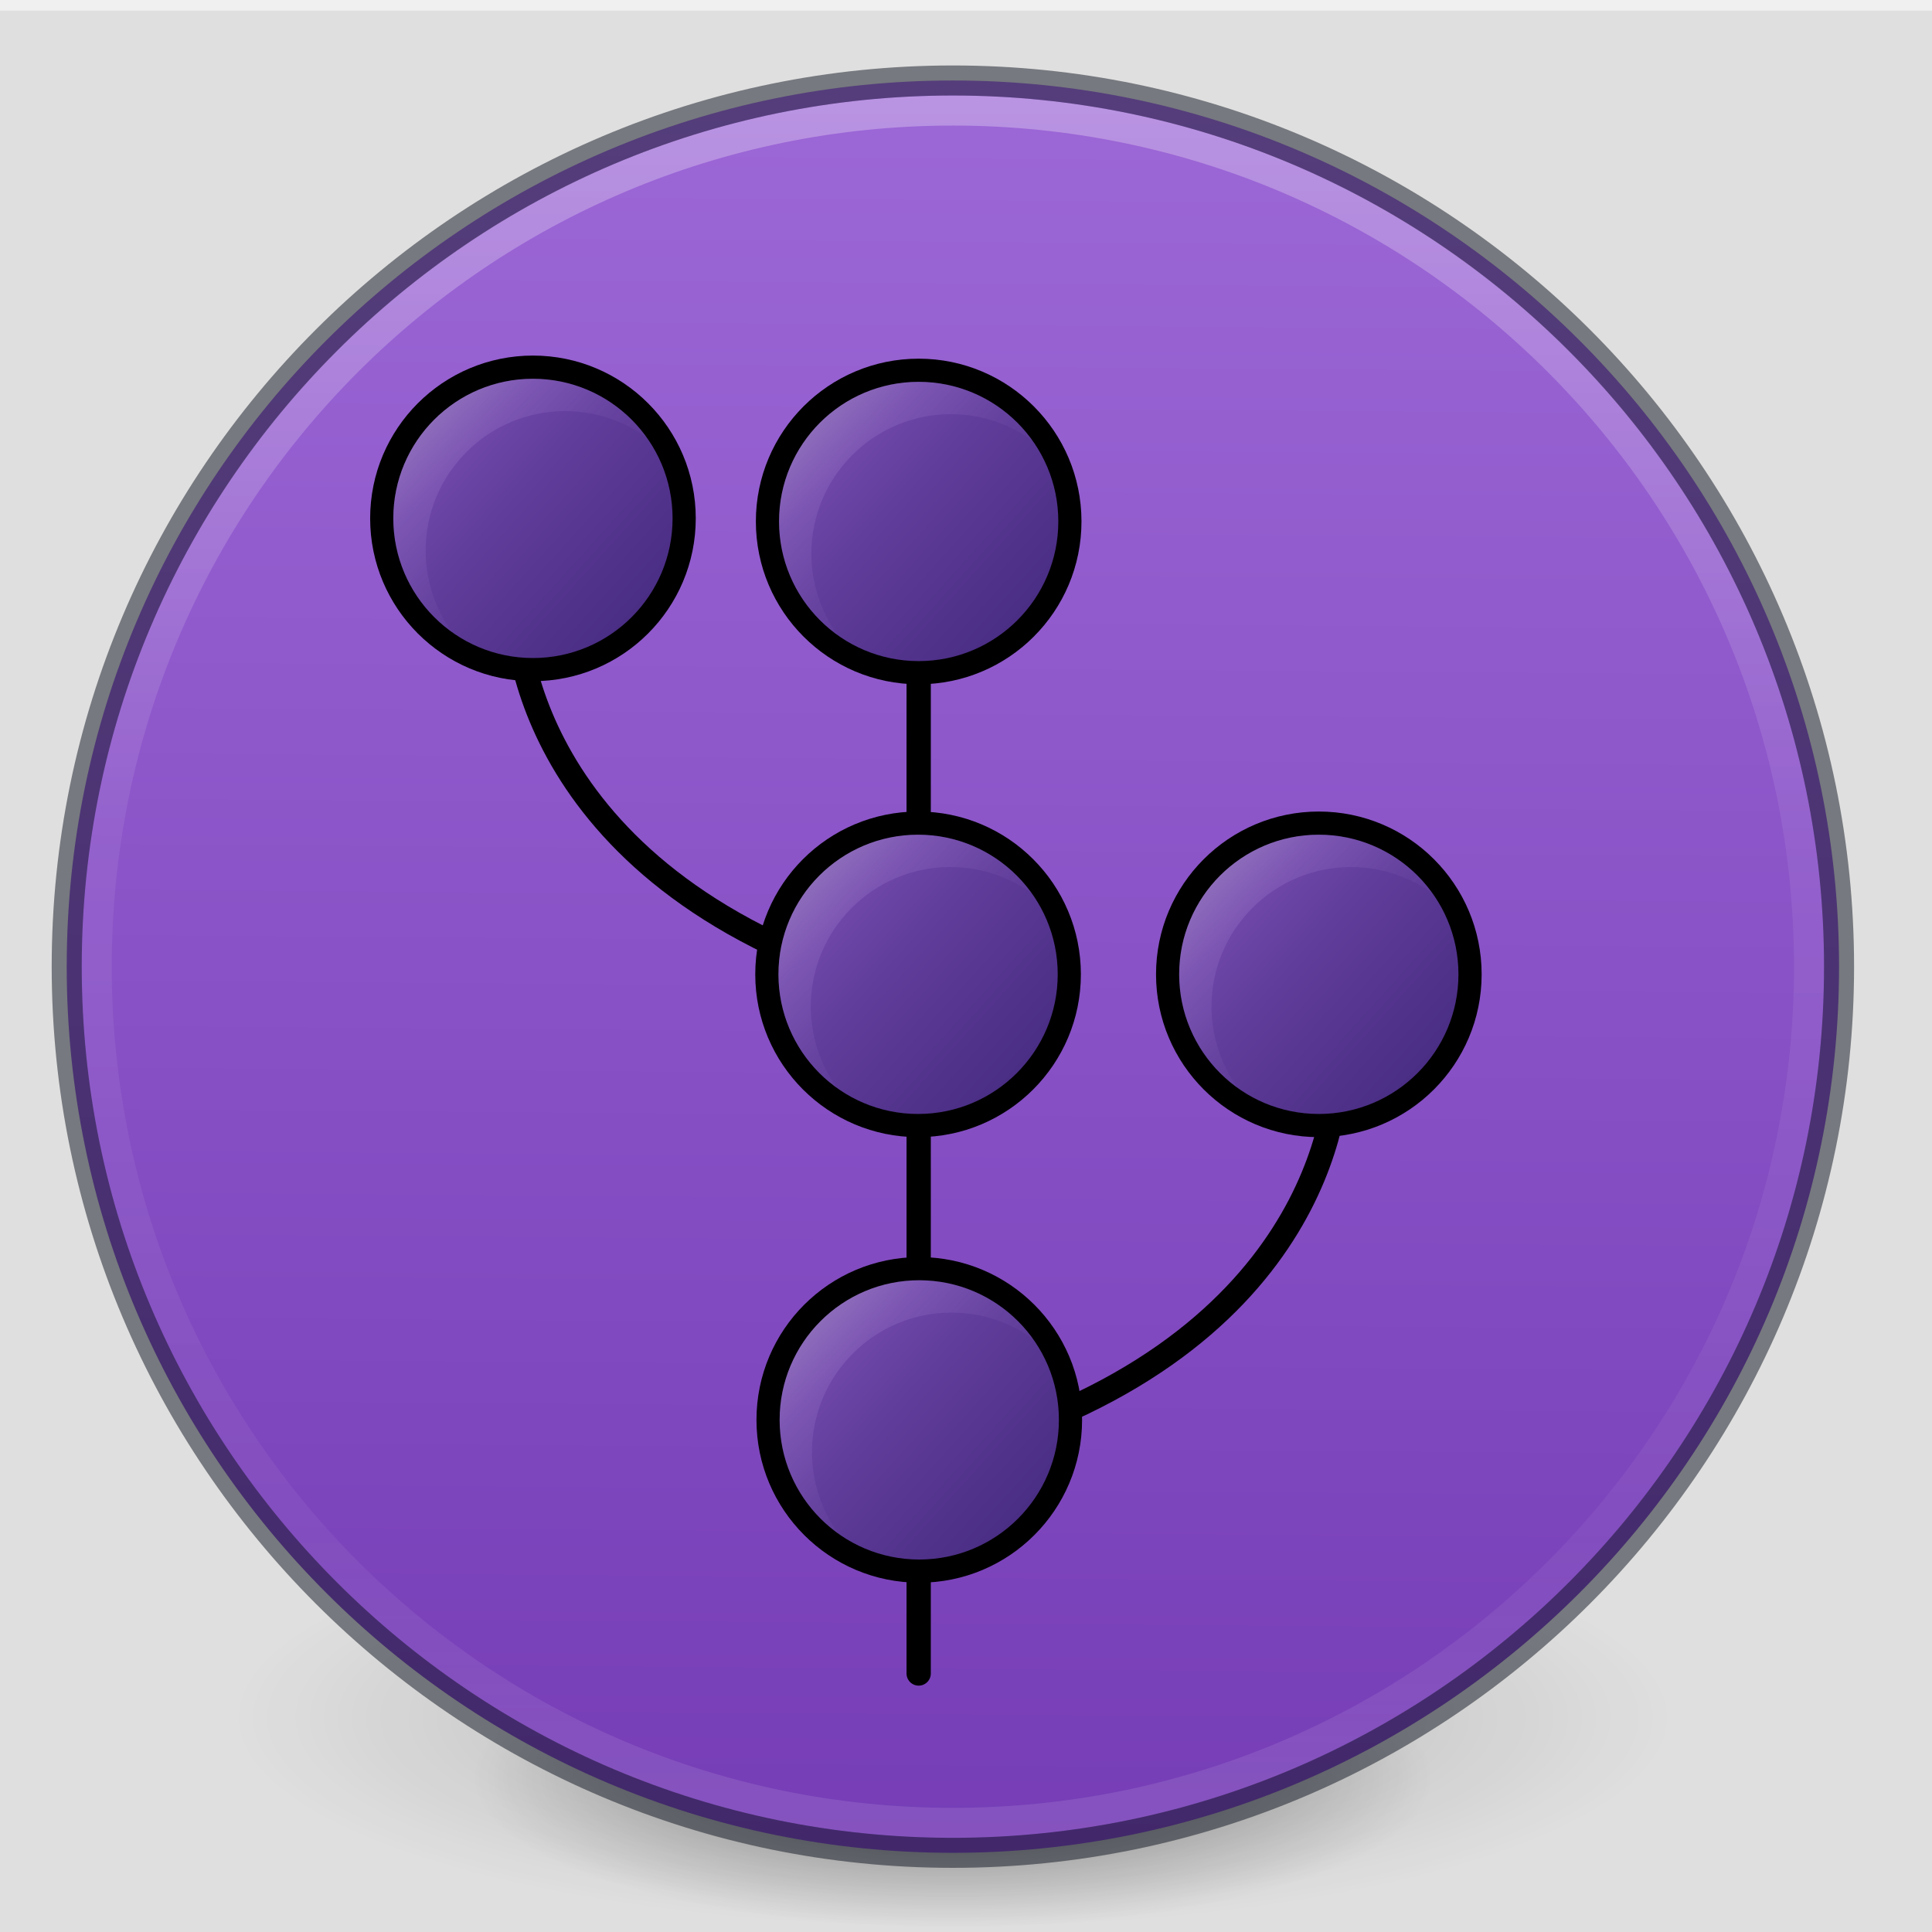
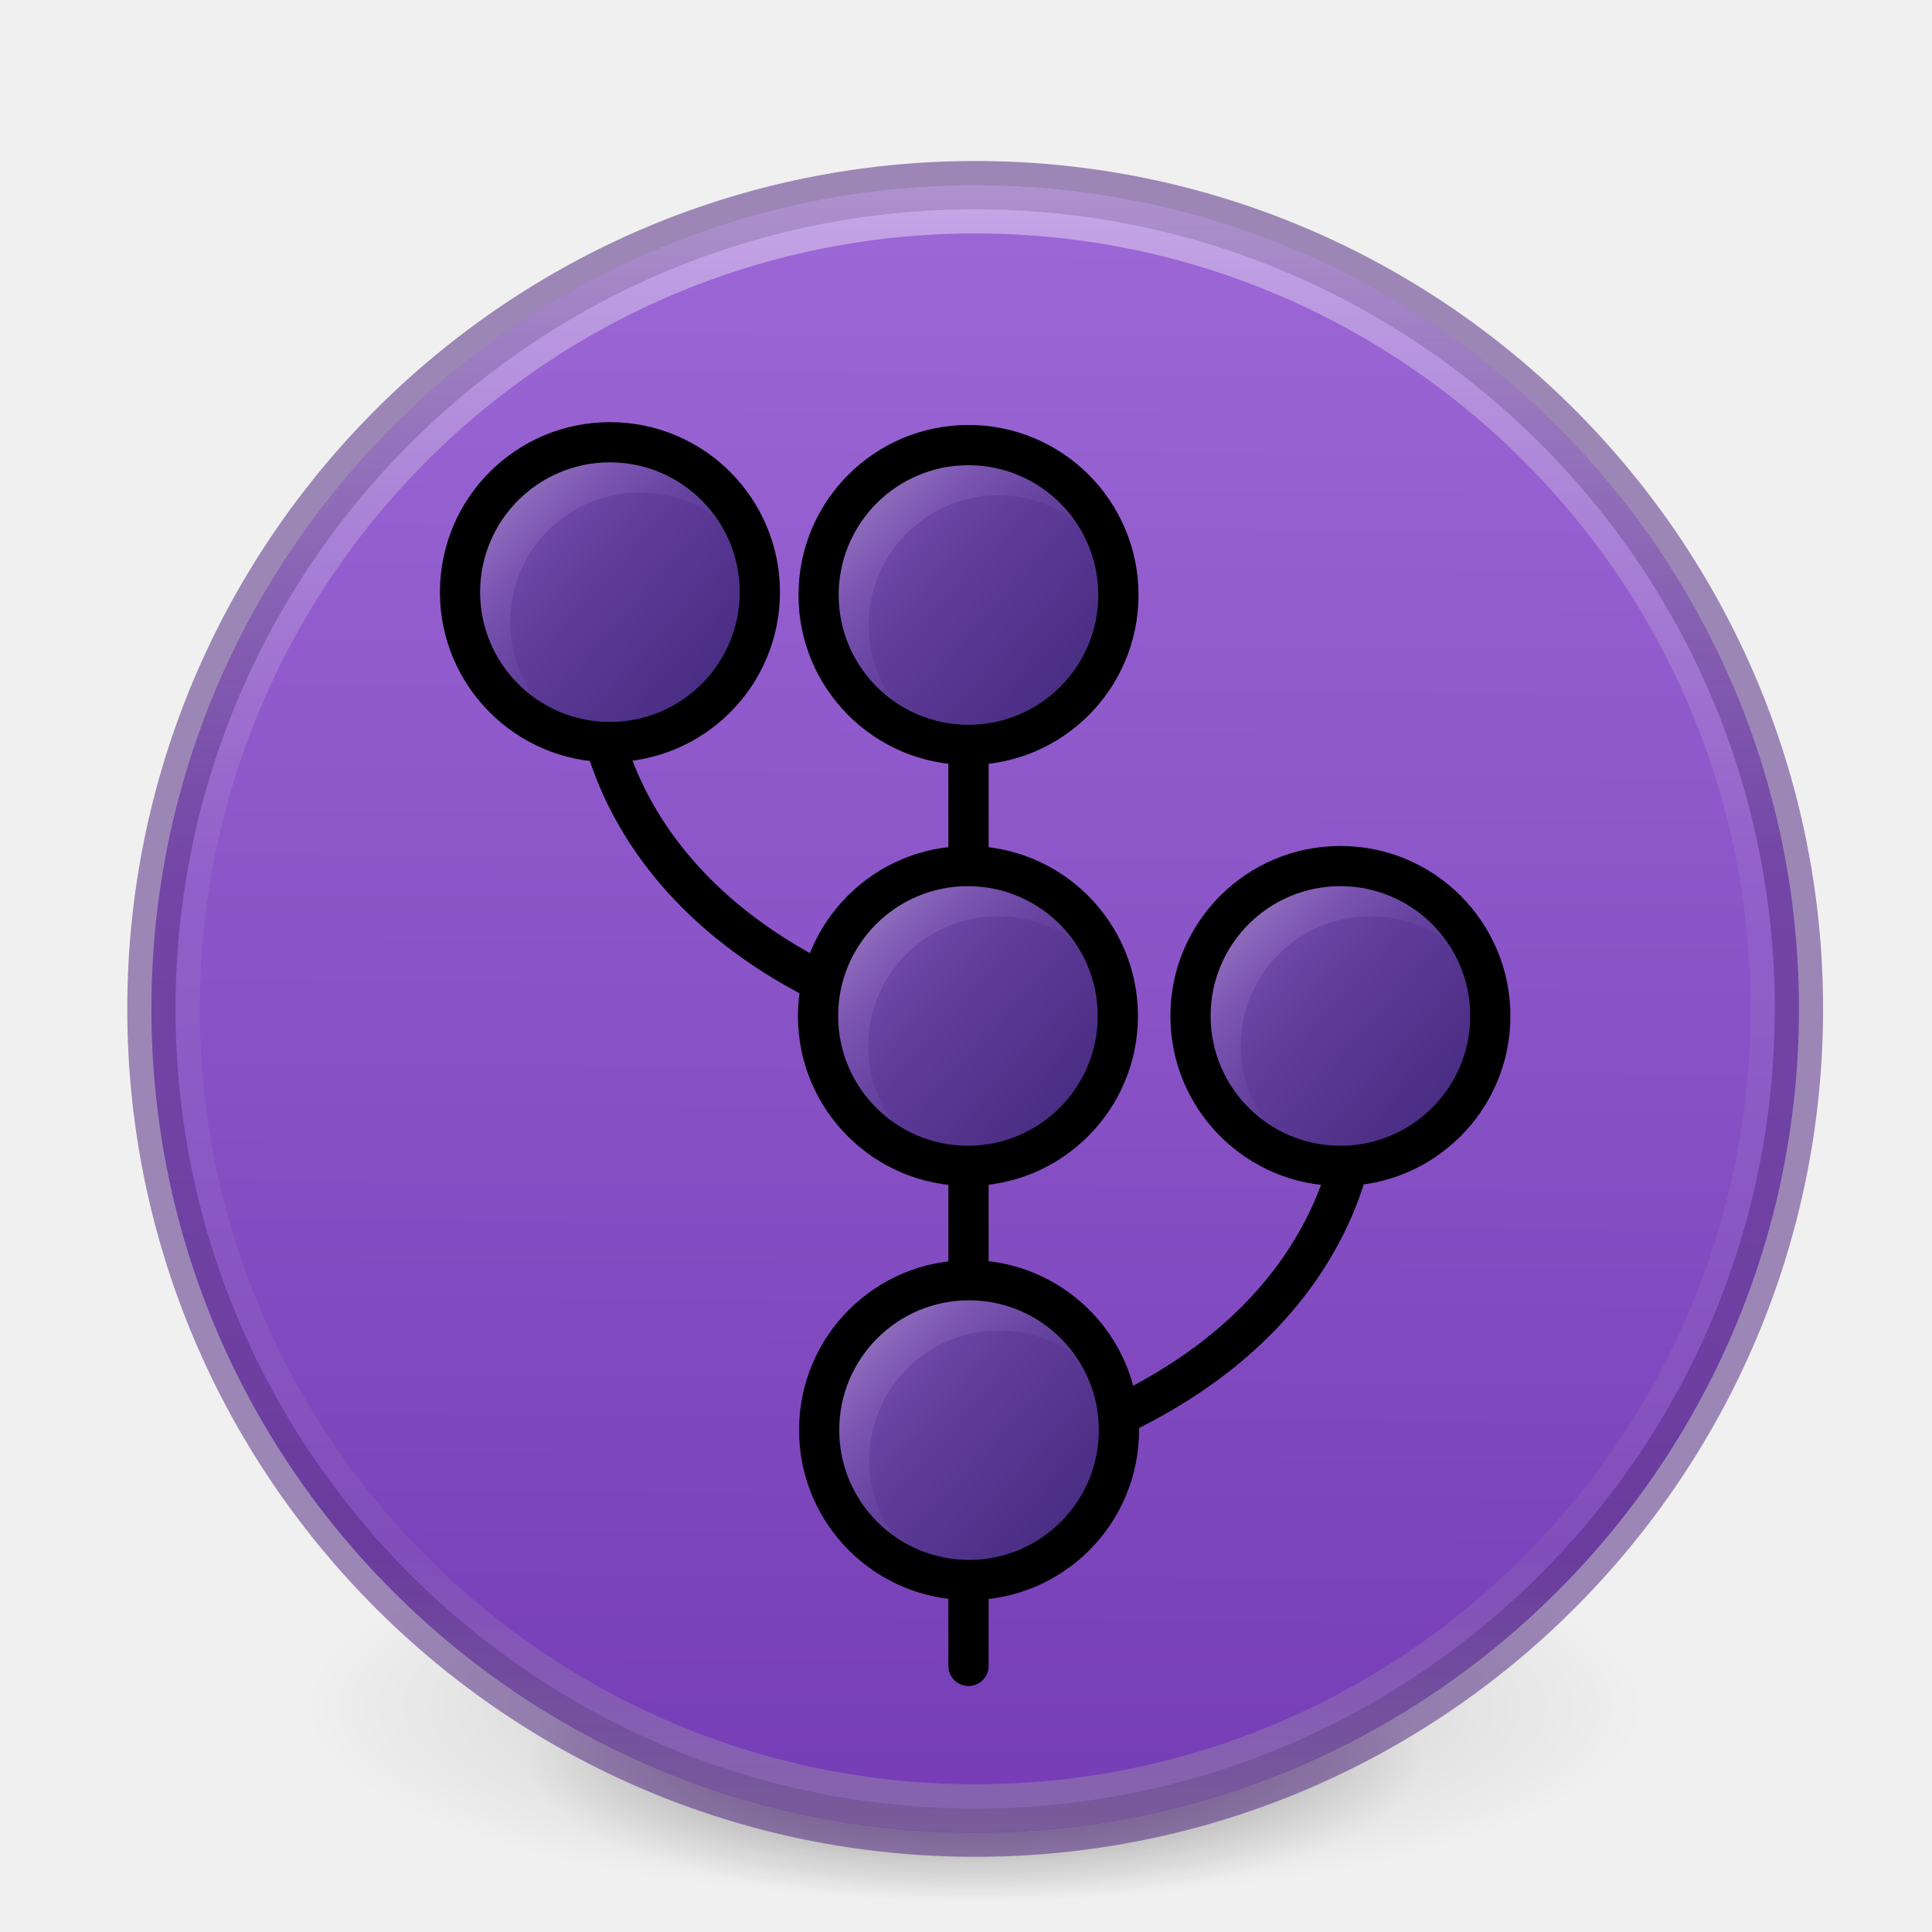
<svg xmlns="http://www.w3.org/2000/svg" xmlns:xlink="http://www.w3.org/1999/xlink" version="1.1" width="24" height="24" id="svg5157">
  <defs id="defs5159">
+     <linearGradient id="linearGradient930">
+       <stop offset="0" style="stop-color:#9c9c9c;stop-opacity:0.855" id="stop924" />
+       <stop id="stop919" style="stop-color:#b2b2b2;stop-opacity:0.191" offset="0.167" />
+       <stop offset="0.582" style="stop-color:#d3d3d3;stop-opacity:0.173" id="stop926" />
+       <stop offset="1" style="stop-color:#ffffff;stop-opacity:0.85" id="stop928" />
+     </linearGradient>
    <linearGradient id="linearGradient1053">
      <stop style="stop-color:#bababa;stop-opacity:0.439" offset="0" id="stop1049" />
      <stop style="stop-color:#c1a0e5;stop-opacity:0.173;" offset="0.334" id="stop1059" />
      <stop style="stop-color:#9d68d7;stop-opacity:0;" offset="1" id="stop1051" />
    </linearGradient>
    <linearGradient id="linearGradient1045">
      <stop id="stop1041" offset="0" style="stop-color:#41277b;stop-opacity:1" />
      <stop style="stop-color:#5f3c99;stop-opacity:1;" offset="0.409" id="stop1047" />
      <stop id="stop1043" offset="1" style="stop-color:#9d68d7;stop-opacity:1" />
    </linearGradient>
    <linearGradient id="linearGradient953-5">
      <stop style="stop-color:#7239b3;stop-opacity:1;" offset="0" id="stop949" />
      <stop style="stop-color:#9d68d7;stop-opacity:1" offset="1" id="stop951" />
    </linearGradient>
    <linearGradient id="linearGradient3820-7-2-8-6">
      <stop id="stop3822-2-6-5-0" style="stop-color:#3d3d3d;stop-opacity:1" offset="0" />
      <stop id="stop3864-8-7-4-1" style="stop-color:#686868;stop-opacity:0.498" offset="0.5" />
      <stop id="stop3824-1-2-6-7" style="stop-color:#686868;stop-opacity:0" offset="1" />
    </linearGradient>
    <linearGradient id="linearGradient4806">
      <stop offset="0" style="stop-color:#ffffff;stop-opacity:1" id="stop4808" />
      <stop offset="0.424" style="stop-color:#ffffff;stop-opacity:0.235" id="stop4810" />
      <stop offset="0.821" style="stop-color:#ffffff;stop-opacity:0.157" id="stop4812" />
      <stop offset="1" style="stop-color:#ffffff;stop-opacity:0.392" id="stop4814" />
    </linearGradient>
    <linearGradient xlink:href="#linearGradient4806" id="linearGradient3118" gradientUnits="userSpaceOnUse" gradientTransform="matrix(4.16388,0,0,4.16388,-236.0326,-50.53443)" x1="71.204" y1="15.369" x2="71.204" y2="40.496" />
    <radialGradient xlink:href="#linearGradient3820-7-2-8-6" id="radialGradient3163" gradientUnits="userSpaceOnUse" gradientTransform="matrix(0.6850502,0,0,0.2150277,-3.927532,68.46817)" cx="99.157" cy="186.171" fx="99.157" fy="186.171" r="62.769" />
    <linearGradient id="linearGradient3242-7-3-8-0-4-58-06">
      <stop offset="0" style="stop-color:#cdf87e;stop-opacity:1" id="stop3244-5-8-5-6-4-3-8" />
      <stop offset="0.262" style="stop-color:#a2e34f;stop-opacity:1" id="stop3246-9-5-1-5-3-0-7" />
      <stop offset="0.661" style="stop-color:#68b723;stop-opacity:1" id="stop3248-7-2-0-7-5-35-9" />
      <stop offset="1" style="stop-color:#1d7e0d;stop-opacity:1" id="stop3250-8-2-8-5-6-40-4" />
    </linearGradient>
    <radialGradient gradientTransform="matrix(0,2.423525,-2.639279,0,226.369,-84.88818)" gradientUnits="userSpaceOnUse" xlink:href="#linearGradient3242-7-3-8-0-4-58-06" id="radialGradient3381" fy="48.768" fx="66.127" r="31" cy="48.768" cx="66.127" />
    <linearGradient gradientTransform="matrix(2.113467,0,0,1.645562,50.72421,61.89995)" gradientUnits="userSpaceOnUse" xlink:href="#linearGradient4361" id="linearGradient3030" y2="37.13" x2="24.139" y1="9.176" x1="24.139" />
    <linearGradient id="linearGradient4361">
      <stop offset="0" style="stop-color:#ffffff;stop-opacity:1" id="stop4363" />
      <stop offset="0" style="stop-color:#ffffff;stop-opacity:0.235" id="stop4365" />
      <stop offset="1" style="stop-color:#ffffff;stop-opacity:0.157" id="stop4367" />
      <stop offset="1" style="stop-color:#ffffff;stop-opacity:0.392" id="stop4369" />
    </linearGradient>
    <linearGradient gradientTransform="matrix(1.659245,0,0,2.092852,60.83215,51.57179)" gradientUnits="userSpaceOnUse" xlink:href="#linearGradient4351" id="linearGradient3030-1" y2="26.485" x2="24.139" y1="19.795" x1="24.139" />
    <linearGradient id="linearGradient4351">
      <stop offset="0" style="stop-color:#ffffff;stop-opacity:1" id="stop4353" />
      <stop offset="0" style="stop-color:#ffffff;stop-opacity:0.235" id="stop4355" />
      <stop offset="1" style="stop-color:#ffffff;stop-opacity:0.157" id="stop4357" />
      <stop offset="1" style="stop-color:#ffffff;stop-opacity:0.392" id="stop4359" />
    </linearGradient>
    <radialGradient cx="-14.891" cy="11.546" r="20" fx="-14.891" fy="11.546" id="radialGradient3183" xlink:href="#linearGradient4330" gradientUnits="userSpaceOnUse" gradientTransform="matrix(-9.9735355e-6,17.90064,18.57144,0,-152.285,218.151)" />
    <linearGradient id="linearGradient4330">
      <stop offset="0" style="stop-color:#95a3ab;stop-opacity:1" id="stop4332" />
      <stop offset="0.262" style="stop-color:#667885;stop-opacity:1" id="stop4334" />
      <stop offset="0.705" style="stop-color:#485a6c;stop-opacity:1" id="stop4336" />
      <stop offset="1" style="stop-color:#273445;stop-opacity:1" id="stop4338" />
    </linearGradient>
    <radialGradient r="62.769" fy="185.297" fx="99.189" cy="185.297" cx="99.189" gradientTransform="matrix(0.3823536,7.5555777e-8,-1.8372241e-8,0.1115198,-5.925427,36.33585)" gradientUnits="userSpaceOnUse" id="radialGradient3300-9" xlink:href="#linearGradient23419" />
    <linearGradient id="linearGradient23419">
      <stop offset="0" style="stop-color:#000000;stop-opacity:1" id="stop23421" />
      <stop offset="1" style="stop-color:#000000;stop-opacity:0" id="stop23423" />
    </linearGradient>
    <radialGradient r="62.769" fy="185.297" fx="99.189" cy="185.297" cx="99.189" gradientTransform="matrix(0.2549024,5.3967361e-8,-1.2248161e-8,0.07965545,6.716382,44.24067)" gradientUnits="userSpaceOnUse" id="radialGradient4192" xlink:href="#linearGradient23419" />
-     <linearGradient gradientTransform="matrix(1.621192,0,0,1.621192,-94.19121,59.81708)" gradientUnits="userSpaceOnUse" xlink:href="#linearGradient4806" id="linearGradient3293" y2="40.496" x2="71.204" y1="15.369" x1="71.204" />
-     <linearGradient xlink:href="#linearGradient953-5" id="linearGradient955" x1="64.463" y1="128.37" x2="65.362" y2="7.455" gradientUnits="userSpaceOnUse" gradientTransform="matrix(0.3750019,0,0,0.3750019,-0.9587013,81.05192)" />
+     <linearGradient gradientTransform="matrix(2.16157,0,0,2.16157,-123.6688,37.32695)" gradientUnits="userSpaceOnUse" xlink:href="#linearGradient4806" id="linearGradient3293" y2="40.496" x2="71.204" y1="15.369" x1="71.204" />
+     <linearGradient xlink:href="#linearGradient953-5" id="linearGradient955" x1="64.463" y1="128.37" x2="65.362" y2="7.455" gradientUnits="userSpaceOnUse" gradientTransform="matrix(0.1866975,0,0,0.1866975,0.2756479,104.6123)" />
    <linearGradient xlink:href="#linearGradient1045" id="linearGradient990" x1="165.299" y1="72.761" x2="140.478" y2="50.264" gradientUnits="userSpaceOnUse" gradientTransform="translate(-68.14741)" />
    <linearGradient xlink:href="#linearGradient1053" id="linearGradient1055" x1="79.65" y1="56.753" x2="90.919" y2="67.801" gradientUnits="userSpaceOnUse" />
    <linearGradient xlink:href="#linearGradient1045" id="linearGradient1081" gradientUnits="userSpaceOnUse" gradientTransform="translate(-68.14741)" x1="165.299" y1="72.761" x2="140.478" y2="50.264" />
    <linearGradient xlink:href="#linearGradient1053" id="linearGradient1083" gradientUnits="userSpaceOnUse" x1="79.65" y1="56.753" x2="90.919" y2="67.801" />
    <linearGradient xlink:href="#linearGradient1045" id="linearGradient1091" gradientUnits="userSpaceOnUse" gradientTransform="translate(-68.14741)" x1="165.299" y1="72.761" x2="140.478" y2="50.264" />
    <linearGradient xlink:href="#linearGradient1053" id="linearGradient1093" gradientUnits="userSpaceOnUse" x1="79.65" y1="56.753" x2="90.919" y2="67.801" />
    <linearGradient xlink:href="#linearGradient1045" id="linearGradient1101" gradientUnits="userSpaceOnUse" gradientTransform="translate(-68.14741)" x1="165.299" y1="72.761" x2="140.478" y2="50.264" />
    <linearGradient xlink:href="#linearGradient1053" id="linearGradient1103" gradientUnits="userSpaceOnUse" x1="79.65" y1="56.753" x2="90.919" y2="67.801" />
    <linearGradient xlink:href="#linearGradient1045" id="linearGradient1111" gradientUnits="userSpaceOnUse" gradientTransform="translate(-68.14741)" x1="165.299" y1="72.761" x2="140.478" y2="50.264" />
    <linearGradient xlink:href="#linearGradient1053" id="linearGradient1113" gradientUnits="userSpaceOnUse" x1="79.65" y1="56.753" x2="90.919" y2="67.801" />
+     <linearGradient xlink:href="#linearGradient930" id="linearGradient922" x1="33" y1="125" x2="33" y2="70" gradientUnits="userSpaceOnUse" />
+     <clipPath clipPathUnits="userSpaceOnUse" id="clipPath925">
+       <path d="m 32.345,70.159 c -15.121,0 -27.404,12.284 -27.404,27.404 0,15.121 12.284,27.404 27.404,27.404 15.121,0 27.404,-12.284 27.404,-27.404 0,-15.121 -12.284,-27.404 -27.404,-27.404 z" id="path927" style="color:#000000;display:inline;overflow:visible;visibility:visible;opacity:1;fill:url(#linearGradient929);fill-opacity:1;fill-rule:nonzero;stroke:none;stroke-width:0.929;marker:none;enable-background:accumulate" />
+     </clipPath>
+     <linearGradient xlink:href="#linearGradient953-5" id="linearGradient929" gradientUnits="userSpaceOnUse" gradientTransform="matrix(0.499998,0,0,0.499998,0.6401574,65.63983)" x1="64.463" y1="128.37" x2="65.362" y2="7.455" />
  </defs>
-   <g id="layer3" transform="translate(0,-104)" style="display:inline">
-     <rect style="display:inline;fill:#888888;fill-opacity:0.153;stroke:none;stroke-width:0.184;stroke-miterlimit:4;stroke-dasharray:none;stroke-opacity:1" id="rect910" width="24.099" height="23.922" x="-0.098" y="104.132" />
+   <g id="layer3" transform="translate(0,-104)" style="display:none">
+     <rect style="display:inline;fill:#888888;fill-opacity:0.153;stroke:none;stroke-width:0.493;stroke-miterlimit:4;stroke-dasharray:none;stroke-opacity:1" id="rect910" width="23.95" height="24" x="0" y="104" />
  </g>
  <g id="layer1" transform="translate(0,-104)">
-     <g id="g4704" transform="matrix(0.5356056,0,0,0.5356056,-0.385446,59.77278)">
-       <g transform="matrix(0.696725,0,0,0.696725,0.5249003,82.69819)" id="g4198" style="opacity:1">
-         <path d="m 56,57.002 a 24,6.999 0 1 1 -48,0 24,6.999 0 1 1 48,0 z" id="path3818-0" style="opacity:0.2;fill:url(#radialGradient3300-9);fill-opacity:1;stroke:none" />
-         <path style="opacity:0.4;fill:url(#radialGradient4192);fill-opacity:1;stroke:none" id="path4190" d="m 48,59.002 a 16,4.999 0 1 1 -32,0 16,4.999 0 1 1 32,0 z" />
-       </g>
-       <path d="m 22.82,84.441 c -11.341,0 -20.553,9.213 -20.553,20.553 0,11.341 9.213,20.553 20.553,20.553 11.341,0 20.553,-9.213 20.553,-20.553 0,-11.341 -9.213,-20.553 -20.553,-20.553 z" id="path2555-9" style="color:#000000;display:inline;overflow:visible;visibility:visible;opacity:1;fill:url(#linearGradient955);fill-opacity:1;fill-rule:nonzero;stroke:none;stroke-width:0.697;marker:none;enable-background:accumulate" />
-       <path d="m 42.677,104.995 c 0,10.967 -8.89,19.857 -19.857,19.857 -10.967,0 -19.857,-8.89 -19.857,-19.857 0,-10.967 8.89,-19.857 19.857,-19.857 10.967,0 19.857,8.89 19.857,19.857 z" id="path3019-3" style="color:#000000;display:inline;overflow:visible;visibility:visible;opacity:0.3;fill:none;stroke:url(#linearGradient3293);stroke-width:0.697;stroke-linecap:round;stroke-linejoin:round;stroke-miterlimit:4;stroke-dasharray:none;stroke-dashoffset:0;stroke-opacity:1;marker:none;enable-background:accumulate" />
-       <path d="m 22.82,84.441 c -11.341,0 -20.553,9.213 -20.553,20.553 0,11.341 9.213,20.553 20.553,20.553 11.341,0 20.553,-9.213 20.553,-20.553 0,-11.341 -9.213,-20.553 -20.553,-20.553 z" id="path2555-7-1" style="color:#000000;display:inline;overflow:visible;visibility:visible;opacity:0.5;fill:#7239b3;fill-opacity:0;fill-rule:nonzero;stroke:#0e141f;stroke-width:0.697;stroke-linecap:round;stroke-linejoin:round;stroke-miterlimit:4;stroke-dasharray:none;stroke-dashoffset:0;stroke-opacity:1;marker:none;enable-background:accumulate" />
+     <g style="opacity:1;stroke-width:2.678" id="g4198" transform="matrix(0.3468697,0,0,0.3468697,1.01427,105.4319)">
+       <path style="opacity:0.2;fill:url(#radialGradient3300-9);fill-opacity:1;stroke:none;stroke-width:2.678" id="path3818-0" d="m 56,57.002 a 24,6.999 0 1 1 -48,0 24,6.999 0 1 1 48,0 z" />
+       <path d="m 48,59.002 a 16,4.999 0 1 1 -32,0 16,4.999 0 1 1 32,0 z" id="path4190" style="opacity:0.4;fill:url(#radialGradient4192);fill-opacity:1;stroke:none;stroke-width:2.678" />
    </g>
+     <path style="color:#000000;display:inline;overflow:visible;visibility:visible;opacity:1;fill:url(#linearGradient955);fill-opacity:1;fill-rule:nonzero;stroke:none;stroke-width:0.929;marker:none;enable-background:accumulate" id="path2555-9" d="m 12.114,106.3 c -5.646,0 -10.233,4.587 -10.233,10.233 0,5.646 4.587,10.233 10.233,10.233 5.646,0 10.233,-4.587 10.233,-10.233 0,-5.646 -4.587,-10.233 -10.233,-10.233 z" />
+     <path style="color:#000000;display:inline;overflow:visible;visibility:visible;opacity:0.5;fill:#7239b3;fill-opacity:0;fill-rule:nonzero;stroke:#481c7b;stroke-width:0.6;stroke-linecap:round;stroke-linejoin:round;stroke-miterlimit:4;stroke-dasharray:none;stroke-dashoffset:0;stroke-opacity:1;marker:none;enable-background:accumulate" id="path2555-7-1" d="m 12.114,106.3 c -5.646,0 -10.233,4.587 -10.233,10.233 0,5.646 4.587,10.233 10.233,10.233 5.646,0 10.233,-4.587 10.233,-10.233 0,-5.646 -4.587,-10.233 -10.233,-10.233 z" />
+     <path d="m 32.345,70.159 c -15.121,0 -27.404,12.284 -27.404,27.404 0,15.121 12.284,27.404 27.404,27.404 15.121,0 27.404,-12.284 27.404,-27.404 0,-15.121 -12.284,-27.404 -27.404,-27.404 z" id="path914" style="color:#000000;display:inline;overflow:visible;visibility:visible;opacity:0.5;fill:none;fill-opacity:0;fill-rule:nonzero;stroke:url(#linearGradient922);stroke-width:3.214;stroke-linecap:round;stroke-linejoin:round;stroke-miterlimit:4;stroke-dasharray:none;stroke-dashoffset:0;stroke-opacity:1;marker:none;enable-background:accumulate" clip-path="url(#clipPath925)" transform="matrix(0.3733964,0,0,0.3733964,0.03661542,80.10263)" />
  </g>
  <g id="layer2" style="display:inline" transform="translate(0,-104)">
+     <path style="fill:none;stroke:#000000;stroke-width:0.5;stroke-linecap:round;stroke-linejoin:miter;stroke-miterlimit:4;stroke-dasharray:none;stroke-opacity:1" d="m 12.031,111.391 v 13.303" id="path967" />
+     <circle style="opacity:1;fill:#ffffff;stroke:#000000;stroke-width:1;stroke-miterlimit:4;stroke-dasharray:none" id="path932-5" cx="12.031" cy="111.391" r="1.612" />
+     <path style="opacity:1;fill:none;stroke:#000000;stroke-width:0.5;stroke-linecap:butt;stroke-linejoin:miter;stroke-miterlimit:4;stroke-dasharray:none;stroke-opacity:1" d="m 13.08,121.921 c 3.883,-1.373 3.796,-4.244 3.787,-4.249" id="path1126" />
+     <path id="path1136" d="M 11.172,116.61 C 7.289,115.236 7.376,112.366 7.385,112.361" style="opacity:1;fill:none;stroke:#000000;stroke-width:0.5;stroke-linecap:butt;stroke-linejoin:miter;stroke-miterlimit:4;stroke-dasharray:none;stroke-opacity:1" />
+     <circle r="1.612" cy="116.621" cx="12.024" id="circle969" style="opacity:1;fill:#ffffff;stroke:#000000;stroke-width:1;stroke-miterlimit:4;stroke-dasharray:none" />
+     <circle style="opacity:1;fill:#ffffff;stroke:#000000;stroke-width:1;stroke-miterlimit:4;stroke-dasharray:none" id="circle971" cx="12.038" cy="121.765" r="1.612" />
+     <circle r="1.612" cy="111.356" cx="7.577" id="circle973" style="opacity:1;fill:#ffffff;stroke:#000000;stroke-width:1;stroke-miterlimit:4;stroke-dasharray:none" />
+     <circle r="1.612" cy="116.621" cx="16.651" id="circle975" style="opacity:1;fill:none;stroke:#000000;stroke-width:1;stroke-miterlimit:4;stroke-dasharray:none" />
    <g id="g1062" />
+     <g id="g1073" transform="matrix(0.1866974,0,0,0.1866974,0.2756479,104.6123)" style="stroke-width:2.678">
+       <circle style="display:inline;opacity:1;fill:url(#linearGradient990);fill-opacity:1;stroke:none;stroke-width:7.673;stroke-miterlimit:4;stroke-dasharray:none" id="circle977" cx="87.712" cy="64.32" r="8.636" />
+       <path id="circle979" d="m 87.712,55.684 a 8.636,8.636 0 0 0 -8.637,8.637 8.636,8.636 0 0 0 3.627,7.025 8.636,8.636 0 0 1 -1.627,-5.025 8.636,8.636 0 0 1 8.637,-8.637 8.636,8.636 0 0 1 5.008,1.607 8.636,8.636 0 0 0 -7.008,-3.607 z" style="opacity:1;fill:url(#linearGradient1055);fill-opacity:1;stroke:none;stroke-width:7.673;stroke-miterlimit:4;stroke-dasharray:none" />
+     </g>
    <g id="g1006" transform="translate(-24.71079,27.55703)" />
    <g transform="translate(-48.60474,-28.19892)" id="g1030" />
-     <g id="g4729" transform="matrix(0.5356056,0,0,0.5356056,-0.7210086,59.77278)">
-       <path id="path967" d="M 22.653,94.669 V 121.388" style="fill:none;stroke:#000000;stroke-width:0.563;stroke-linecap:round;stroke-linejoin:miter;stroke-miterlimit:4;stroke-dasharray:none;stroke-opacity:1" />
-       <circle r="3.239" cy="94.669" cx="22.653" id="path932-5" style="opacity:1;fill:#ffffff;stroke:#000000;stroke-width:1.074;stroke-miterlimit:4;stroke-dasharray:none" />
-       <path id="path1126" d="m 24.759,115.818 c 7.8,-2.759 7.624,-8.525 7.606,-8.535" style="opacity:1;fill:none;stroke:#000000;stroke-width:0.563;stroke-linecap:butt;stroke-linejoin:miter;stroke-miterlimit:4;stroke-dasharray:none;stroke-opacity:1" />
-       <path style="opacity:1;fill:none;stroke:#000000;stroke-width:0.563;stroke-linecap:butt;stroke-linejoin:miter;stroke-miterlimit:4;stroke-dasharray:none;stroke-opacity:1" d="M 20.928,105.15 C 13.128,102.391 13.304,96.625 13.322,96.615" id="path1136" />
-       <circle style="opacity:1;fill:#ffffff;stroke:#000000;stroke-width:1.074;stroke-miterlimit:4;stroke-dasharray:none" id="circle969" cx="22.639" cy="105.172" r="3.239" />
-       <circle r="3.239" cy="115.506" cx="22.667" id="circle971" style="opacity:1;fill:#ffffff;stroke:#000000;stroke-width:1.074;stroke-miterlimit:4;stroke-dasharray:none" />
-       <circle style="opacity:1;fill:#ffffff;stroke:#000000;stroke-width:1.074;stroke-miterlimit:4;stroke-dasharray:none" id="circle973" cx="13.707" cy="94.597" r="3.239" />
-       <circle style="opacity:1;fill:none;stroke:#000000;stroke-width:1.074;stroke-miterlimit:4;stroke-dasharray:none" id="circle975" cx="31.934" cy="105.172" r="3.239" />
-       <g transform="matrix(0.3750019,0,0,0.3750019,-0.9587013,81.05192)" id="g1073">
-         <circle r="8.636" cy="64.32" cx="87.712" id="circle977" style="display:inline;opacity:1;fill:url(#linearGradient990);fill-opacity:1;stroke:none;stroke-width:2.865;stroke-miterlimit:4;stroke-dasharray:none" />
-         <path style="opacity:1;fill:url(#linearGradient1055);fill-opacity:1;stroke:none;stroke-width:2.865;stroke-miterlimit:4;stroke-dasharray:none" d="m 87.712,55.684 a 8.636,8.636 0 0 0 -8.637,8.637 8.636,8.636 0 0 0 3.627,7.025 8.636,8.636 0 0 1 -1.627,-5.025 8.636,8.636 0 0 1 8.637,-8.637 8.636,8.636 0 0 1 5.008,1.607 8.636,8.636 0 0 0 -7.008,-3.607 z" id="circle979" />
-       </g>
-       <g transform="matrix(0.3750019,0,0,0.3750019,-10.22524,91.38586)" id="g1079">
-         <circle style="display:inline;opacity:1;fill:url(#linearGradient1081);fill-opacity:1;stroke:none;stroke-width:2.865;stroke-miterlimit:4;stroke-dasharray:none" id="circle1075" cx="87.712" cy="64.32" r="8.636" />
-         <path id="path1077" d="m 87.712,55.684 a 8.636,8.636 0 0 0 -8.637,8.637 8.636,8.636 0 0 0 3.627,7.025 8.636,8.636 0 0 1 -1.627,-5.025 8.636,8.636 0 0 1 8.637,-8.637 8.636,8.636 0 0 1 5.008,1.607 8.636,8.636 0 0 0 -7.008,-3.607 z" style="opacity:1;fill:url(#linearGradient1083);fill-opacity:1;stroke:none;stroke-width:2.865;stroke-miterlimit:4;stroke-dasharray:none" />
-       </g>
-       <g id="g1089" transform="matrix(0.3750019,0,0,0.3750019,-10.2528,81.05192)">
-         <circle r="8.636" cy="64.32" cx="87.712" id="circle1085" style="display:inline;opacity:1;fill:url(#linearGradient1091);fill-opacity:1;stroke:none;stroke-width:2.865;stroke-miterlimit:4;stroke-dasharray:none" />
-         <path style="opacity:1;fill:url(#linearGradient1093);fill-opacity:1;stroke:none;stroke-width:2.865;stroke-miterlimit:4;stroke-dasharray:none" d="m 87.712,55.684 a 8.636,8.636 0 0 0 -8.637,8.637 8.636,8.636 0 0 0 3.627,7.025 8.636,8.636 0 0 1 -1.627,-5.025 8.636,8.636 0 0 1 8.637,-8.637 8.636,8.636 0 0 1 5.008,1.607 8.636,8.636 0 0 0 -7.008,-3.607 z" id="path1087" />
-       </g>
-       <g transform="matrix(0.3750019,0,0,0.3750019,-10.23902,70.54851)" id="g1099">
-         <circle style="display:inline;opacity:1;fill:url(#linearGradient1101);fill-opacity:1;stroke:none;stroke-width:2.865;stroke-miterlimit:4;stroke-dasharray:none" id="circle1095" cx="87.712" cy="64.32" r="8.636" />
-         <path id="path1097" d="m 87.712,55.684 a 8.636,8.636 0 0 0 -8.637,8.637 8.636,8.636 0 0 0 3.627,7.025 8.636,8.636 0 0 1 -1.627,-5.025 8.636,8.636 0 0 1 8.637,-8.637 8.636,8.636 0 0 1 5.008,1.607 8.636,8.636 0 0 0 -7.008,-3.607 z" style="opacity:1;fill:url(#linearGradient1103);fill-opacity:1;stroke:none;stroke-width:2.865;stroke-miterlimit:4;stroke-dasharray:none" />
-       </g>
-       <g id="g1109" transform="matrix(0.3750019,0,0,0.3750019,-19.18551,70.47728)">
-         <circle r="8.636" cy="64.32" cx="87.712" id="circle1105" style="display:inline;opacity:1;fill:url(#linearGradient1111);fill-opacity:1;stroke:none;stroke-width:2.865;stroke-miterlimit:4;stroke-dasharray:none" />
-         <path style="opacity:1;fill:url(#linearGradient1113);fill-opacity:1;stroke:none;stroke-width:2.865;stroke-miterlimit:4;stroke-dasharray:none" d="m 87.712,55.684 a 8.636,8.636 0 0 0 -8.637,8.637 8.636,8.636 0 0 0 3.627,7.025 8.636,8.636 0 0 1 -1.627,-5.025 8.636,8.636 0 0 1 8.637,-8.637 8.636,8.636 0 0 1 5.008,1.607 8.636,8.636 0 0 0 -7.008,-3.607 z" id="path1107" />
-       </g>
+     <g id="g1079" transform="matrix(0.1866974,0,0,0.1866974,-4.337767,109.7571)" style="stroke-width:2.678">
+       <circle r="8.636" cy="64.32" cx="87.712" id="circle1075" style="display:inline;opacity:1;fill:url(#linearGradient1081);fill-opacity:1;stroke:none;stroke-width:7.673;stroke-miterlimit:4;stroke-dasharray:none" />
+       <path style="opacity:1;fill:url(#linearGradient1083);fill-opacity:1;stroke:none;stroke-width:7.673;stroke-miterlimit:4;stroke-dasharray:none" d="m 87.712,55.684 a 8.636,8.636 0 0 0 -8.637,8.637 8.636,8.636 0 0 0 3.627,7.025 8.636,8.636 0 0 1 -1.627,-5.025 8.636,8.636 0 0 1 8.637,-8.637 8.636,8.636 0 0 1 5.008,1.607 8.636,8.636 0 0 0 -7.008,-3.607 z" id="path1077" />
+     </g>
+     <g transform="matrix(0.1866974,0,0,0.1866974,-4.35149,104.6123)" id="g1089" style="stroke-width:2.678">
+       <circle style="display:inline;opacity:1;fill:url(#linearGradient1091);fill-opacity:1;stroke:none;stroke-width:7.673;stroke-miterlimit:4;stroke-dasharray:none" id="circle1085" cx="87.712" cy="64.32" r="8.636" />
+       <path id="path1087" d="m 87.712,55.684 a 8.636,8.636 0 0 0 -8.637,8.637 8.636,8.636 0 0 0 3.627,7.025 8.636,8.636 0 0 1 -1.627,-5.025 8.636,8.636 0 0 1 8.637,-8.637 8.636,8.636 0 0 1 5.008,1.607 8.636,8.636 0 0 0 -7.008,-3.607 z" style="opacity:1;fill:url(#linearGradient1093);fill-opacity:1;stroke:none;stroke-width:7.673;stroke-miterlimit:4;stroke-dasharray:none" />
+     </g>
+     <g id="g1099" transform="matrix(0.1866974,0,0,0.1866974,-4.344629,99.38311)" style="stroke-width:2.678">
+       <circle r="8.636" cy="64.32" cx="87.712" id="circle1095" style="display:inline;opacity:1;fill:url(#linearGradient1101);fill-opacity:1;stroke:none;stroke-width:7.673;stroke-miterlimit:4;stroke-dasharray:none" />
+       <path style="opacity:1;fill:url(#linearGradient1103);fill-opacity:1;stroke:none;stroke-width:7.673;stroke-miterlimit:4;stroke-dasharray:none" d="m 87.712,55.684 a 8.636,8.636 0 0 0 -8.637,8.637 8.636,8.636 0 0 0 3.627,7.025 8.636,8.636 0 0 1 -1.627,-5.025 8.636,8.636 0 0 1 8.637,-8.637 8.636,8.636 0 0 1 5.008,1.607 8.636,8.636 0 0 0 -7.008,-3.607 z" id="path1097" />
+     </g>
+     <g transform="matrix(0.1866974,0,0,0.1866974,-8.798707,99.34763)" id="g1109" style="stroke-width:2.678">
+       <circle style="display:inline;opacity:1;fill:url(#linearGradient1111);fill-opacity:1;stroke:none;stroke-width:7.673;stroke-miterlimit:4;stroke-dasharray:none" id="circle1105" cx="87.712" cy="64.32" r="8.636" />
+       <path id="path1107" d="m 87.712,55.684 a 8.636,8.636 0 0 0 -8.637,8.637 8.636,8.636 0 0 0 3.627,7.025 8.636,8.636 0 0 1 -1.627,-5.025 8.636,8.636 0 0 1 8.637,-8.637 8.636,8.636 0 0 1 5.008,1.607 8.636,8.636 0 0 0 -7.008,-3.607 z" style="opacity:1;fill:url(#linearGradient1113);fill-opacity:1;stroke:none;stroke-width:7.673;stroke-miterlimit:4;stroke-dasharray:none" />
    </g>
  </g>
</svg>
